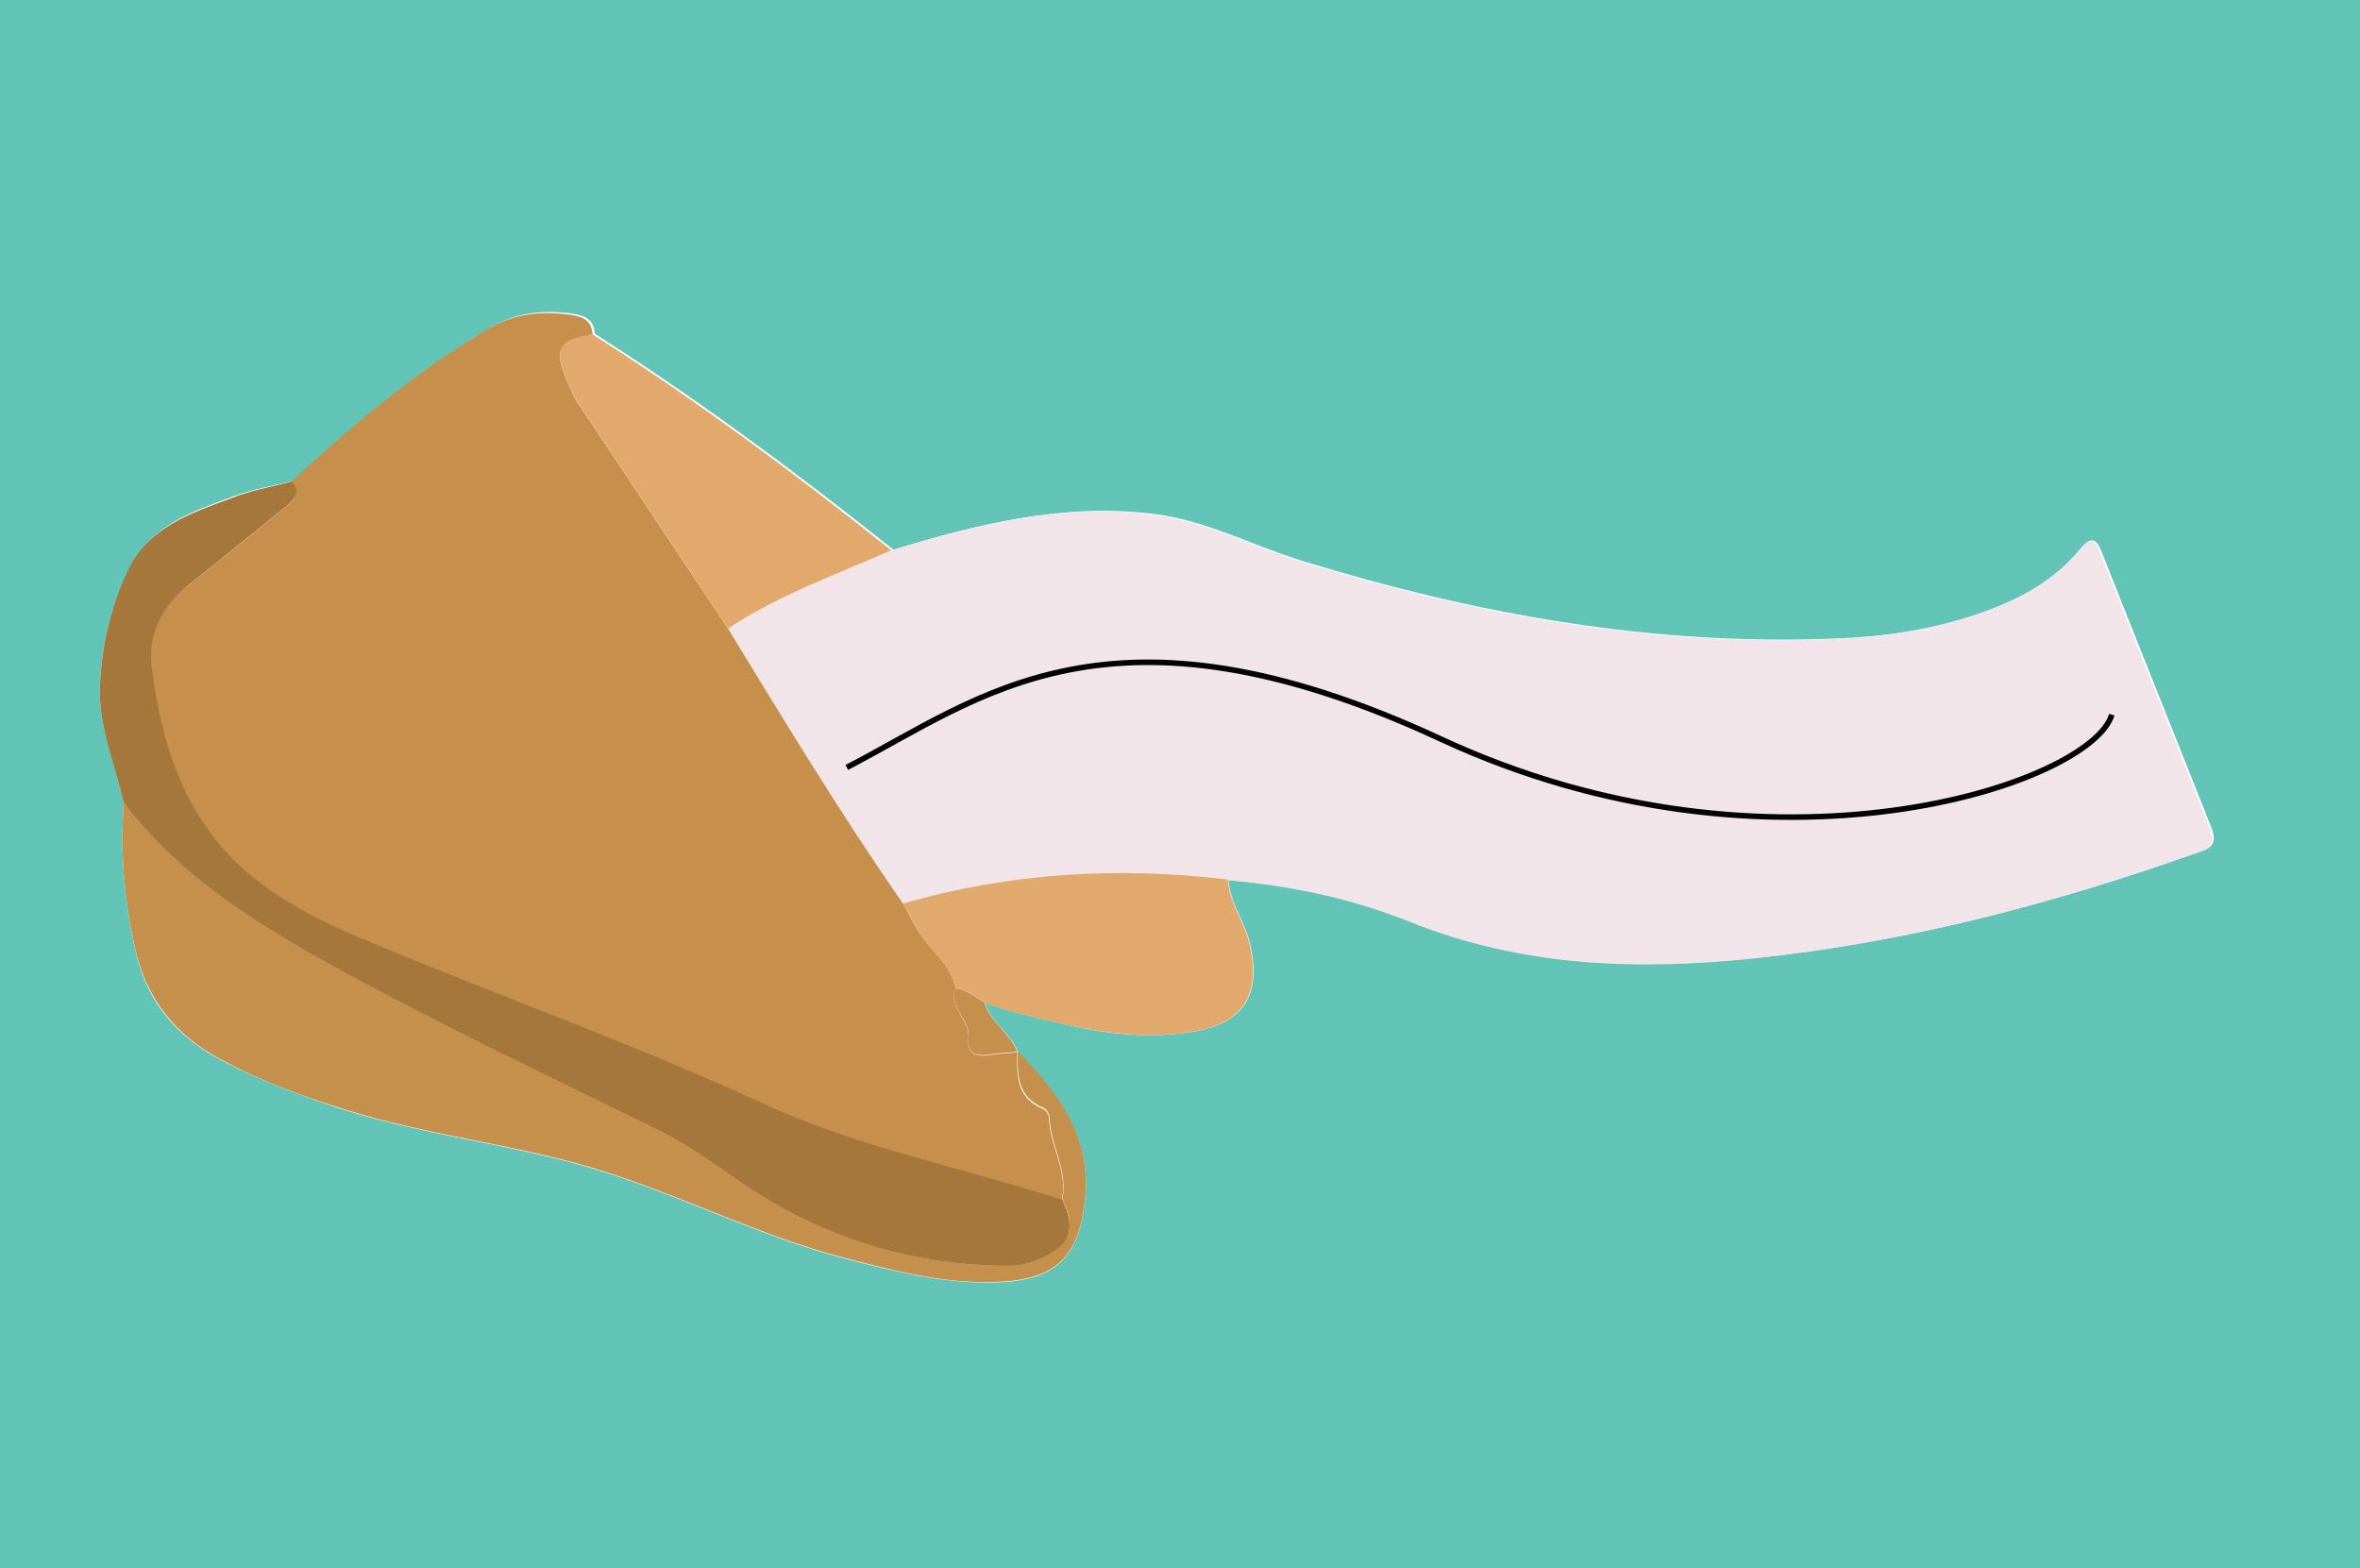
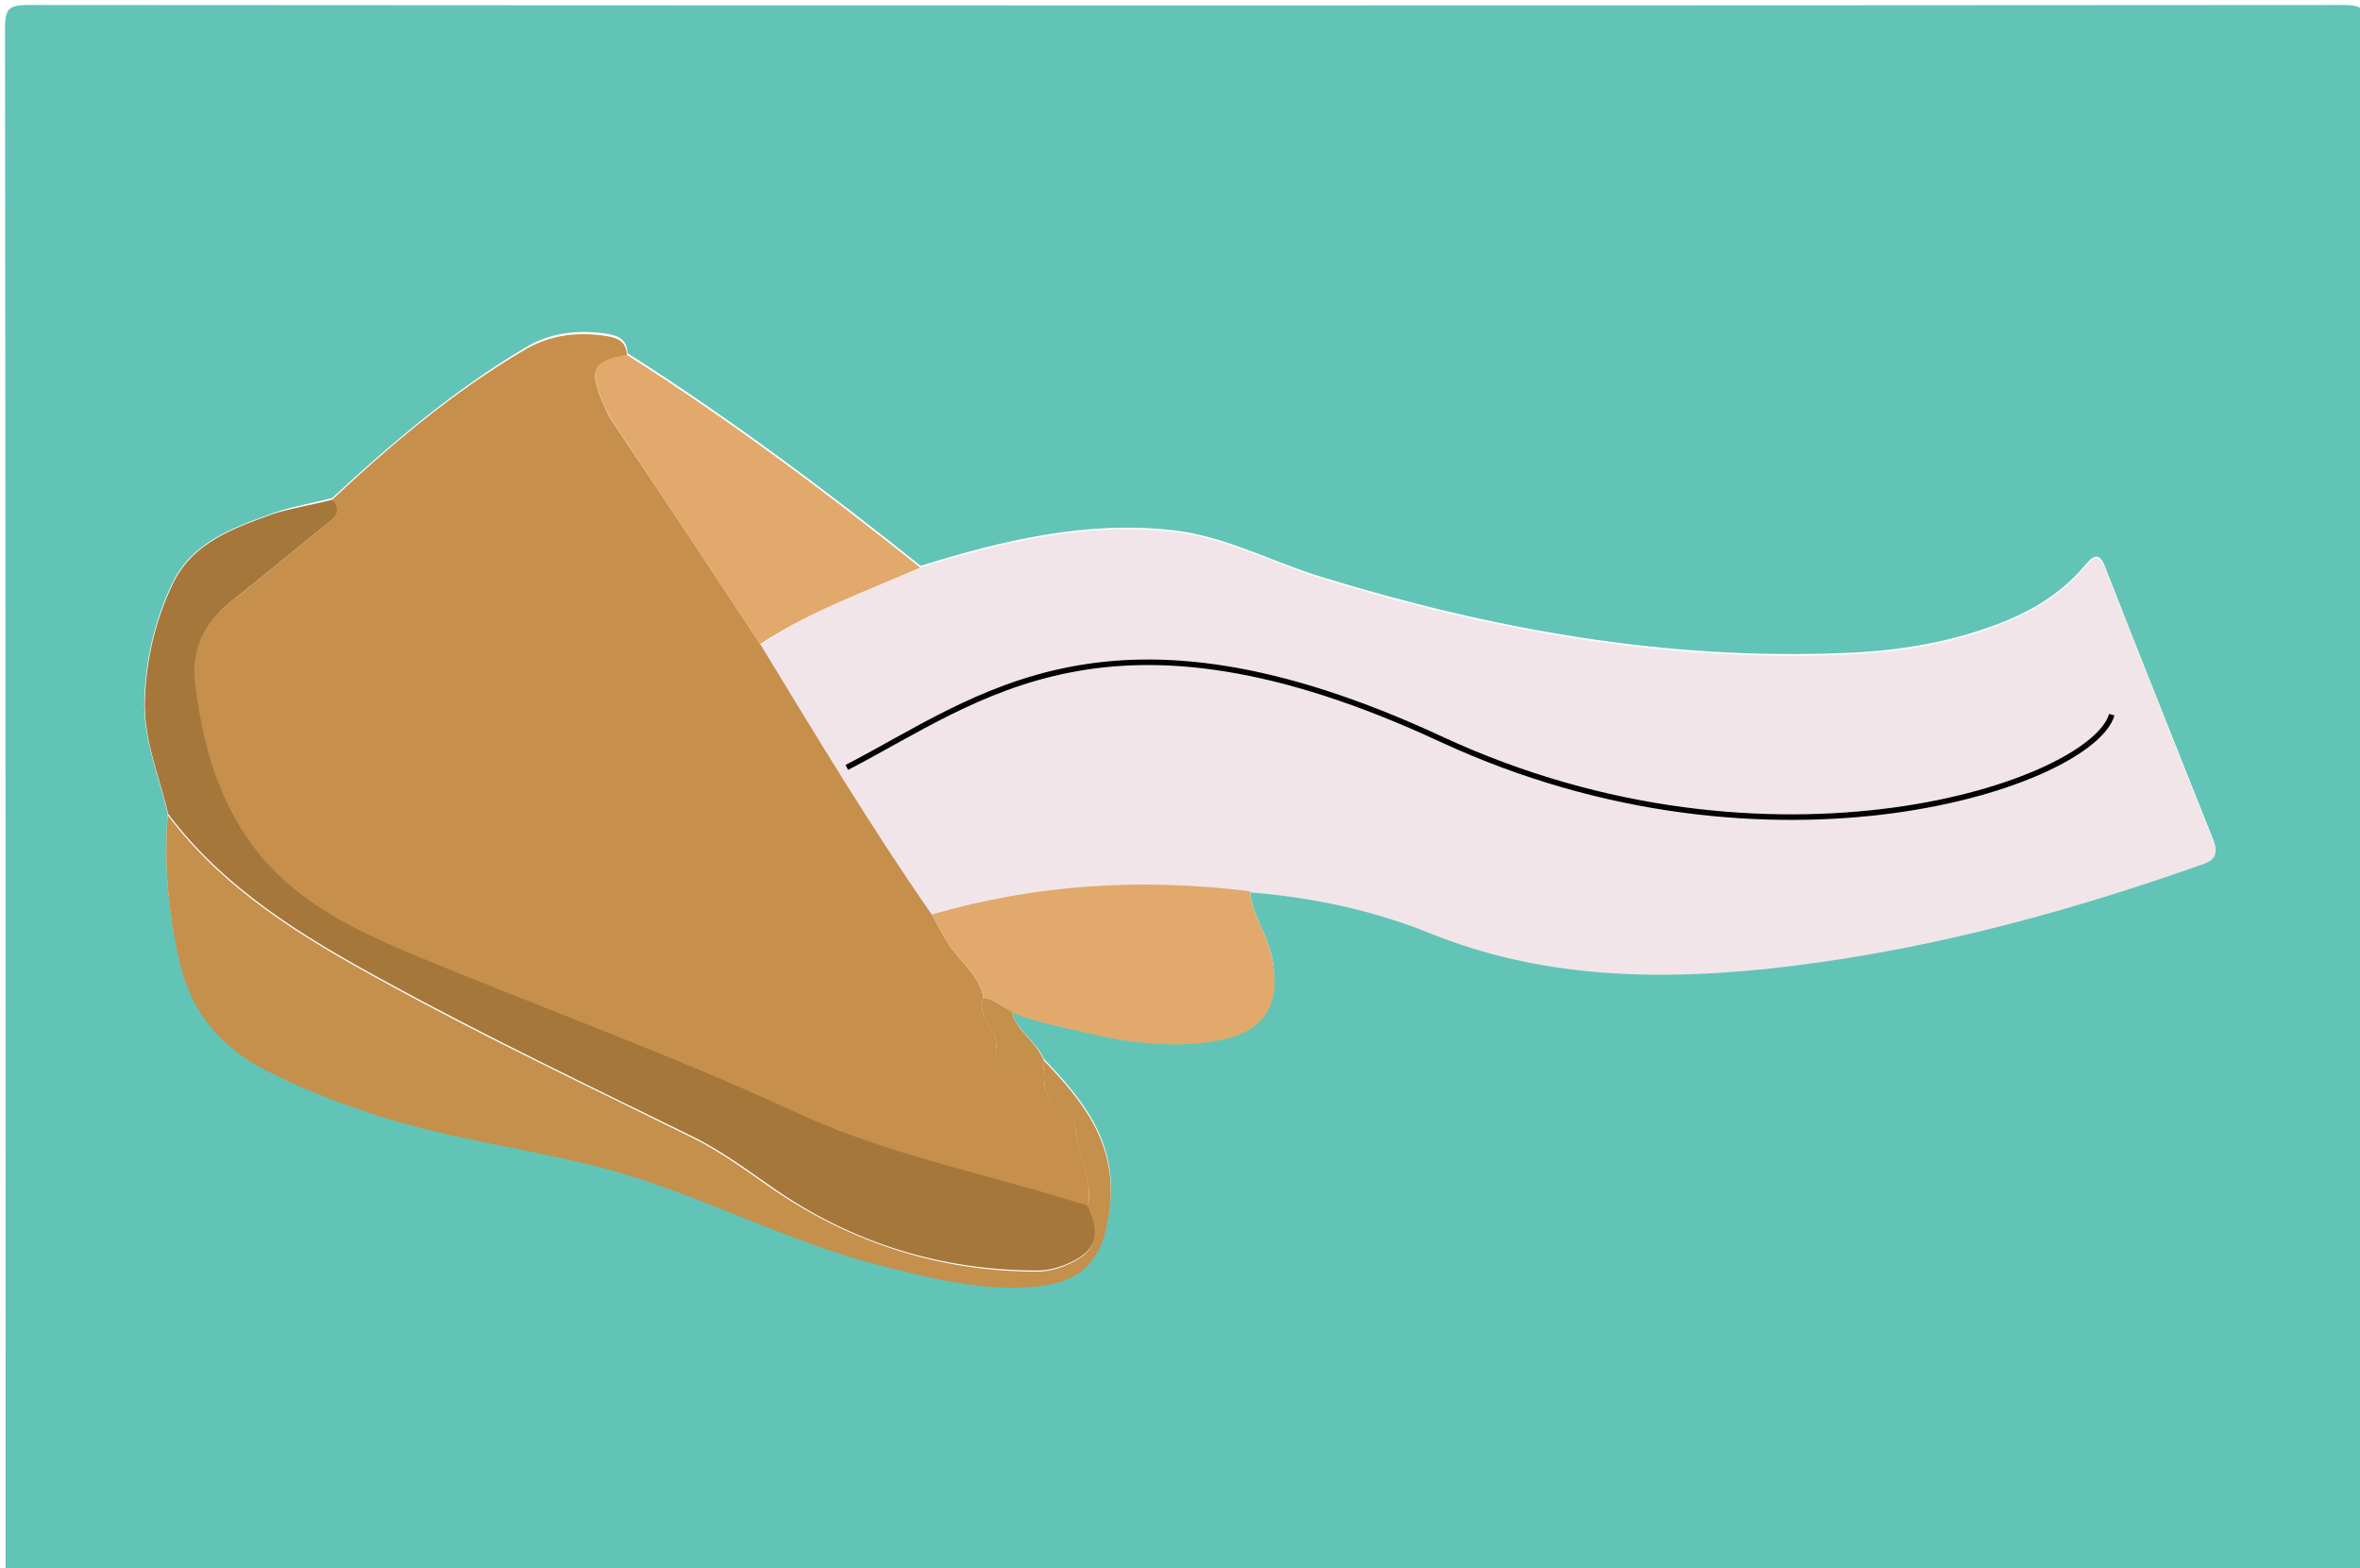
<svg xmlns="http://www.w3.org/2000/svg" version="1.1" id="Layer_1" x="0px" y="0px" viewBox="0 0 425 282.3" style="enable-background:new 0 0 425 282.3;" xml:space="preserve">
  <style type="text/css">
	.st0{fill:#61C4B7;}
	.st1{fill:#F1E5EA;}
	.st2{fill:#C68F4B;}
	.st3{fill:#A5773B;}
	.st4{fill:#C58F4C;}
	.st5{fill:#E1A96B;}
	.st6{fill:none;stroke:#020202;stroke-miterlimit:10;}
</style>
  <g>
-     <path class="st0" d="M-7.5,289c0-96.2,0-192.4-0.1-288.6c0-3.5,0.7-4.2,4.2-4.2c141.8,0.1,283.6,0.1,425.4,0c3.5,0,4.2,0.7,4.2,4.2   c-0.1,94.8-0.1,189.7,0,284.5c0,3.5-0.7,4.2-4.2,4.2C278.8,289,135.6,289-7.5,289z M177.4,180.5c4.4,1.8,9.1,2.7,13.7,3.8   c7.8,1.9,15.7,2.8,23.7,1.5c9.2-1.5,12.3-6.6,10.4-15.5c-0.9-4.2-3.7-7.6-4-11.9c11.4,0.9,22.6,3.3,33.2,7.6   c20,8.1,40.6,8.7,61.7,6.5c27-2.8,53.1-9.6,78.6-18.6c2.2-0.8,5-1.1,3.6-4.7c-6.6-16.7-13.3-33.3-19.9-50c-1.3-3.2-2.5-1.7-3.8-0.1   c-5,5.9-11.6,9.2-18.8,11.6c-8.3,2.8-16.9,4-25.5,4.3c-32.8,1.3-64.6-4.4-95.8-14c-9.1-2.8-17.5-7.4-27.1-8.5   c-16.1-1.9-31.4,1.9-46.5,6.5c-17.3-13.8-35.1-27-53.8-38.9c-0.1-3-2.5-3.4-4.6-3.7c-5-0.6-9.8,0-14.2,2.6   c-13,7.7-24.5,17.4-35.5,27.6c-3.6,0.9-7.3,1.5-10.8,2.8c-7.3,2.7-14.9,5.2-18.6,12.9C20,109,18.3,116,18,123.4   c-0.3,7.5,2.7,14.1,4.3,21.1c-0.7,9,0.1,17.9,2.1,26.7c2,9.1,7.3,15.4,15.4,19.7c6.6,3.5,13.6,6.1,20.7,8.5   c14.1,4.6,28.8,6.3,43,10.1c16.7,4.5,32.1,12.9,48.9,17.2c9.2,2.4,18.4,4.7,28.1,4.2c10.1-0.6,13.9-5,14.9-14.9   c1.2-11.5-5-19.1-12.1-26.6c0,0,0,0,0,0C182,186,178.3,184.1,177.4,180.5z" />
-     <path class="st1" d="M160.6,99.1c15.2-4.7,30.4-8.4,46.5-6.5c9.6,1.1,18.1,5.7,27.1,8.5c31.2,9.6,63,15.3,95.8,14   c8.7-0.3,17.2-1.6,25.5-4.3c7.2-2.4,13.8-5.7,18.8-11.6c1.3-1.6,2.6-3.1,3.8,0.1c6.6,16.7,13.3,33.3,19.9,50   c1.4,3.5-1.4,3.9-3.6,4.7c-25.6,9-51.6,15.8-78.6,18.6c-21,2.2-41.6,1.5-61.7-6.5c-10.6-4.3-21.7-6.6-33.2-7.6   c-19.8-2.4-39.3-1.2-58.5,4.3c-11.2-16-21.4-32.8-31.5-49.5C140.3,107.1,150.6,103.5,160.6,99.1z" />
-     <path class="st2" d="M131.1,113.2c10.2,16.7,20.3,33.4,31.5,49.5c1.1,1.9,2,3.9,3.3,5.7c2.1,3.2,5.5,5.5,6.2,9.6   c-1.4,3.5,2.6,5.6,2.3,8.9c-0.3,2.8,1.3,3.5,3.8,3.1c1.7-0.3,3.3-0.3,5-0.5c0,0,0,0,0,0c-0.1,4.1-0.2,8.2,4.6,10.2   c0.5,0.2,1.1,1,1.1,1.6c0.1,5,3.5,9.6,2.3,14.8c-3.7-1.1-7.5-2.2-11.2-3.3c-14.3-4.1-28.9-7.6-42.5-13.9   c-23-10.6-46.8-19.1-70.1-28.8c-8.3-3.5-16.6-7.3-23.3-13.2c-11-9.7-15.2-22.9-16.9-36.9c-0.7-6.1,2.1-11.1,7.1-14.9   c5.7-4.5,11.4-9.1,17-13.7c1.5-1.2,3-2.5,1.1-4.6c11-10.2,22.5-19.9,35.5-27.6c4.4-2.6,9.2-3.2,14.2-2.6c2.1,0.3,4.5,0.6,4.6,3.7   c-6.1,1-7,2.5-4.7,8c0.5,1.2,1,2.5,1.7,3.7C112.8,85.7,122,99.5,131.1,113.2z" />
-     <path class="st3" d="M52.5,86.7c1.9,2.1,0.4,3.3-1.1,4.6c-5.7,4.6-11.3,9.2-17,13.7c-4.9,3.8-7.8,8.8-7.1,14.9   c1.7,14,5.9,27.3,16.9,36.9c6.7,5.9,15,9.8,23.3,13.2c23.3,9.7,47.1,18.2,70.1,28.8c13.6,6.3,28.2,9.8,42.5,13.9   c3.7,1.1,7.5,2.2,11.2,3.3c2.6,5.6,1.5,8.6-4.4,10.9c-1.5,0.6-3.3,1.1-4.9,1.1c-17.8,0-34.2-5.1-48.7-15.1   c-4.7-3.3-9.4-6.7-14.5-9.2c-19.1-9.4-38.4-18.5-57.1-28.7c-14.7-8.1-29.1-16.7-39.4-30.4c-1.6-7-4.6-13.7-4.3-21.1   c0.3-7.4,2-14.4,5.1-20.9c3.7-7.7,11.3-10.2,18.6-12.9C45.1,88.3,48.9,87.7,52.5,86.7z" />
-     <path class="st4" d="M22.3,144.5c10.4,13.7,24.7,22.3,39.4,30.4c18.7,10.2,38,19.3,57.1,28.7c5.1,2.5,9.8,6,14.5,9.2   c14.6,10,30.9,15.2,48.7,15.1c1.7,0,3.4-0.4,4.9-1.1c5.9-2.4,7-5.3,4.4-10.9c1.1-5.2-2.2-9.7-2.3-14.8c0-0.5-0.6-1.4-1.1-1.6   c-4.8-2-4.7-6.1-4.6-10.2c7.1,7.4,13.3,15.1,12.1,26.6c-1,9.9-4.8,14.3-14.9,14.9c-9.6,0.6-18.9-1.8-28.1-4.2   c-16.8-4.3-32.2-12.7-48.9-17.2c-14.2-3.8-29-5.5-43-10.1c-7.1-2.3-14.1-4.9-20.7-8.5c-8.1-4.3-13.3-10.7-15.4-19.7   C22.4,162.4,21.6,153.5,22.3,144.5z" />
-     <path class="st5" d="M172.1,178c-0.7-4.1-4.1-6.4-6.2-9.6c-1.2-1.8-2.2-3.8-3.3-5.7c19.2-5.5,38.7-6.7,58.5-4.3   c0.3,4.3,3.1,7.7,4,11.9c1.9,8.9-1.2,14-10.4,15.5c-8,1.3-15.9,0.3-23.7-1.5c-4.6-1.1-9.3-2-13.7-3.8   C175.7,179.6,174.2,178.2,172.1,178z" />
-     <path class="st5" d="M131.1,113.2c-9.1-13.8-18.3-27.5-27.4-41.3c-0.7-1.1-1.2-2.4-1.7-3.7c-2.3-5.5-1.4-7,4.7-8   c18.7,11.9,36.5,25.1,53.8,38.9C150.6,103.5,140.3,107.1,131.1,113.2z" />
-     <path class="st4" d="M172.1,178c2,0.2,3.5,1.6,5.2,2.5c1,3.6,4.6,5.5,5.9,8.9c-1.7,0.2-3.4,0.2-5,0.5c-2.5,0.4-4.1-0.2-3.8-3.1   C174.8,183.6,170.7,181.5,172.1,178z" />
+     <path class="st0" d="M1,289C1,194.3,1,99.7,0.9,5c0-3.4,0.7-4.1,4.1-4.1C144,1,283,1,422,0.9c3.4,0,4.1,0.7,4.1,4.1   c-0.1,93.3-0.1,186.7,0,280c0,3.4-0.7,4.1-4.1,4.1C281.7,289,141.3,289,1,289z M182.2,182.2c4.3,1.8,8.9,2.7,13.4,3.7   c7.7,1.8,15.4,2.8,23.2,1.5c9-1.5,12-6.5,10.2-15.3c-0.9-4.1-3.6-7.5-3.9-11.7c11.2,0.9,22.2,3.2,32.5,7.4   c19.6,7.9,39.9,8.6,60.4,6.4c26.5-2.7,52-9.5,77.1-18.3c2.2-0.8,4.9-1.1,3.5-4.6c-6.5-16.4-13.1-32.8-19.5-49.2   c-1.2-3.2-2.5-1.6-3.8-0.1c-4.9,5.8-11.4,9.1-18.4,11.4c-8.1,2.7-16.5,3.9-25,4.2c-32.2,1.3-63.3-4.3-93.9-13.7   c-8.9-2.7-17.2-7.3-26.6-8.4c-15.8-1.8-30.8,1.8-45.6,6.4c-17-13.6-34.4-26.6-52.8-38.3c-0.1-3-2.4-3.3-4.5-3.6   c-4.9-0.6-9.6,0-13.9,2.6c-12.8,7.6-24,17.1-34.8,27.1c-3.5,0.9-7.2,1.5-10.6,2.7c-7.1,2.6-14.6,5.1-18.2,12.7   c-3.1,6.5-4.7,13.3-5,20.6c-0.3,7.4,2.6,13.9,4.2,20.8c-0.7,8.9,0.1,17.6,2.1,26.3c2,8.9,7.1,15.2,15.1,19.4   c6.5,3.5,13.3,6,20.3,8.3c13.8,4.5,28.3,6.2,42.2,9.9c16.4,4.4,31.5,12.7,47.9,17c9,2.3,18.1,4.7,27.5,4.1   c9.9-0.6,13.6-5,14.6-14.7c1.2-11.3-4.9-18.8-11.9-26.1c0,0,0,0,0,0C186.7,187.6,183.2,185.8,182.2,182.2z" />
+     <path class="st1" d="M165.8,102.2c14.9-4.6,29.8-8.3,45.6-6.4c9.5,1.1,17.7,5.6,26.6,8.4c30.6,9.4,61.8,15,93.9,13.7   c8.5-0.3,16.9-1.5,25-4.2c7-2.4,13.5-5.6,18.4-11.4c1.3-1.5,2.5-3,3.8,0.1c6.5,16.4,13,32.8,19.5,49.2c1.4,3.5-1.4,3.8-3.5,4.6   c-25.1,8.8-50.6,15.5-77.1,18.3c-20.6,2.1-40.8,1.5-60.4-6.4c-10.4-4.2-21.3-6.5-32.5-7.4c-19.4-2.4-38.5-1.2-57.3,4.2   c-11-15.8-20.9-32.2-30.9-48.7C145.9,110,156,106.5,165.8,102.2z" />
+     <path class="st2" d="M136.9,116c10,16.4,19.9,32.9,30.9,48.7c1.1,1.9,2,3.8,3.2,5.6c2.1,3.1,5.4,5.4,6.1,9.4   c-1.4,3.5,2.6,5.5,2.3,8.7c-0.3,2.8,1.3,3.4,3.7,3c1.6-0.3,3.3-0.3,4.9-0.5c0,0,0,0,0,0c-0.1,4.1-0.2,8.1,4.5,10.1   c0.5,0.2,1.1,1,1.1,1.6c0.1,5,3.4,9.4,2.3,14.6c-3.7-1.1-7.3-2.2-11-3.2c-14.1-4-28.4-7.5-41.7-13.6   c-22.5-10.4-45.9-18.8-68.7-28.3c-8.1-3.4-16.3-7.2-22.9-13c-10.8-9.5-14.9-22.5-16.6-36.3c-0.7-6,2.1-10.9,6.9-14.7   c5.6-4.4,11.1-9,16.7-13.5c1.5-1.2,2.9-2.5,1.1-4.5c10.8-10.1,22-19.6,34.8-27.1c4.4-2.6,9-3.2,13.9-2.6c2.1,0.3,4.4,0.6,4.5,3.6   c-6,1-6.8,2.5-4.6,7.9c0.5,1.2,1,2.5,1.7,3.6C119,88.9,128,102.5,136.9,116z" />
+     <path class="st3" d="M59.8,90c1.9,2,0.4,3.3-1.1,4.5c-5.6,4.5-11.1,9.1-16.7,13.5c-4.8,3.8-7.6,8.6-6.9,14.7   c1.6,13.8,5.8,26.8,16.6,36.3c6.6,5.8,14.8,9.6,22.9,13c22.9,9.5,46.2,17.9,68.7,28.3c13.3,6.2,27.6,9.6,41.7,13.6   c3.7,1,7.3,2.2,11,3.2c2.5,5.5,1.4,8.4-4.3,10.7c-1.5,0.6-3.2,1-4.8,1c-17.5,0-33.5-5-47.7-14.9c-4.6-3.2-9.2-6.6-14.2-9.1   c-18.7-9.2-37.6-18.2-56-28.3c-14.5-7.9-28.5-16.4-38.7-29.9c-1.6-6.9-4.5-13.4-4.2-20.8c0.3-7.3,1.9-14.1,5-20.6   c3.6-7.6,11.1-10.1,18.2-12.7C52.6,91.5,56.3,90.9,59.8,90z" />
+     <path class="st4" d="M30.2,146.8c10.2,13.5,24.2,22,38.7,29.9c18.3,10.1,37.2,19,56,28.3c5,2.5,9.6,5.9,14.2,9.1   c14.3,9.8,30.3,14.9,47.7,14.9c1.6,0,3.3-0.4,4.8-1c5.7-2.3,6.8-5.2,4.3-10.7c1.1-5.1-2.2-9.6-2.3-14.6c0-0.5-0.6-1.3-1.1-1.6   c-4.7-2-4.6-6-4.5-10.1c7,7.3,13,14.8,11.9,26.1c-1,9.7-4.7,14.1-14.6,14.7c-9.4,0.6-18.5-1.8-27.5-4.1   c-16.5-4.3-31.6-12.5-47.9-17c-13.9-3.8-28.4-5.4-42.2-9.9c-7-2.3-13.8-4.9-20.3-8.3c-7.9-4.2-13.1-10.5-15.1-19.4   C30.3,164.4,29.5,155.7,30.2,146.8z" />
+     <path class="st5" d="M177.1,179.7c-0.7-4-4-6.3-6.1-9.4c-1.2-1.8-2.1-3.7-3.2-5.6c18.8-5.5,37.9-6.6,57.3-4.2   c0.3,4.2,3.1,7.6,3.9,11.7c1.9,8.8-1.2,13.8-10.2,15.3c-7.8,1.3-15.6,0.3-23.2-1.5c-4.5-1.1-9.1-1.9-13.4-3.7   C180.6,181.3,179.1,179.9,177.1,179.7z" />
+     <path class="st5" d="M136.9,116c-9-13.5-17.9-27.1-26.9-40.6c-0.7-1.1-1.2-2.4-1.7-3.6c-2.2-5.4-1.3-6.9,4.6-7.9   c18.4,11.7,35.8,24.7,52.8,38.3C156,106.5,145.9,110,136.9,116z" />
+     <path class="st4" d="M177.1,179.7c2,0.2,3.4,1.6,5.1,2.5c0.9,3.6,4.5,5.4,5.8,8.8c-1.6,0.2-3.3,0.2-4.9,0.5c-2.5,0.4-4-0.2-3.7-3   C179.7,185.3,175.7,183.2,177.1,179.7z" />
  </g>
  <path class="st6" d="M152.5,138.2c24-12.4,47.3-32.8,107-5.1s117.2,8,120.8-4.4" />
</svg>
